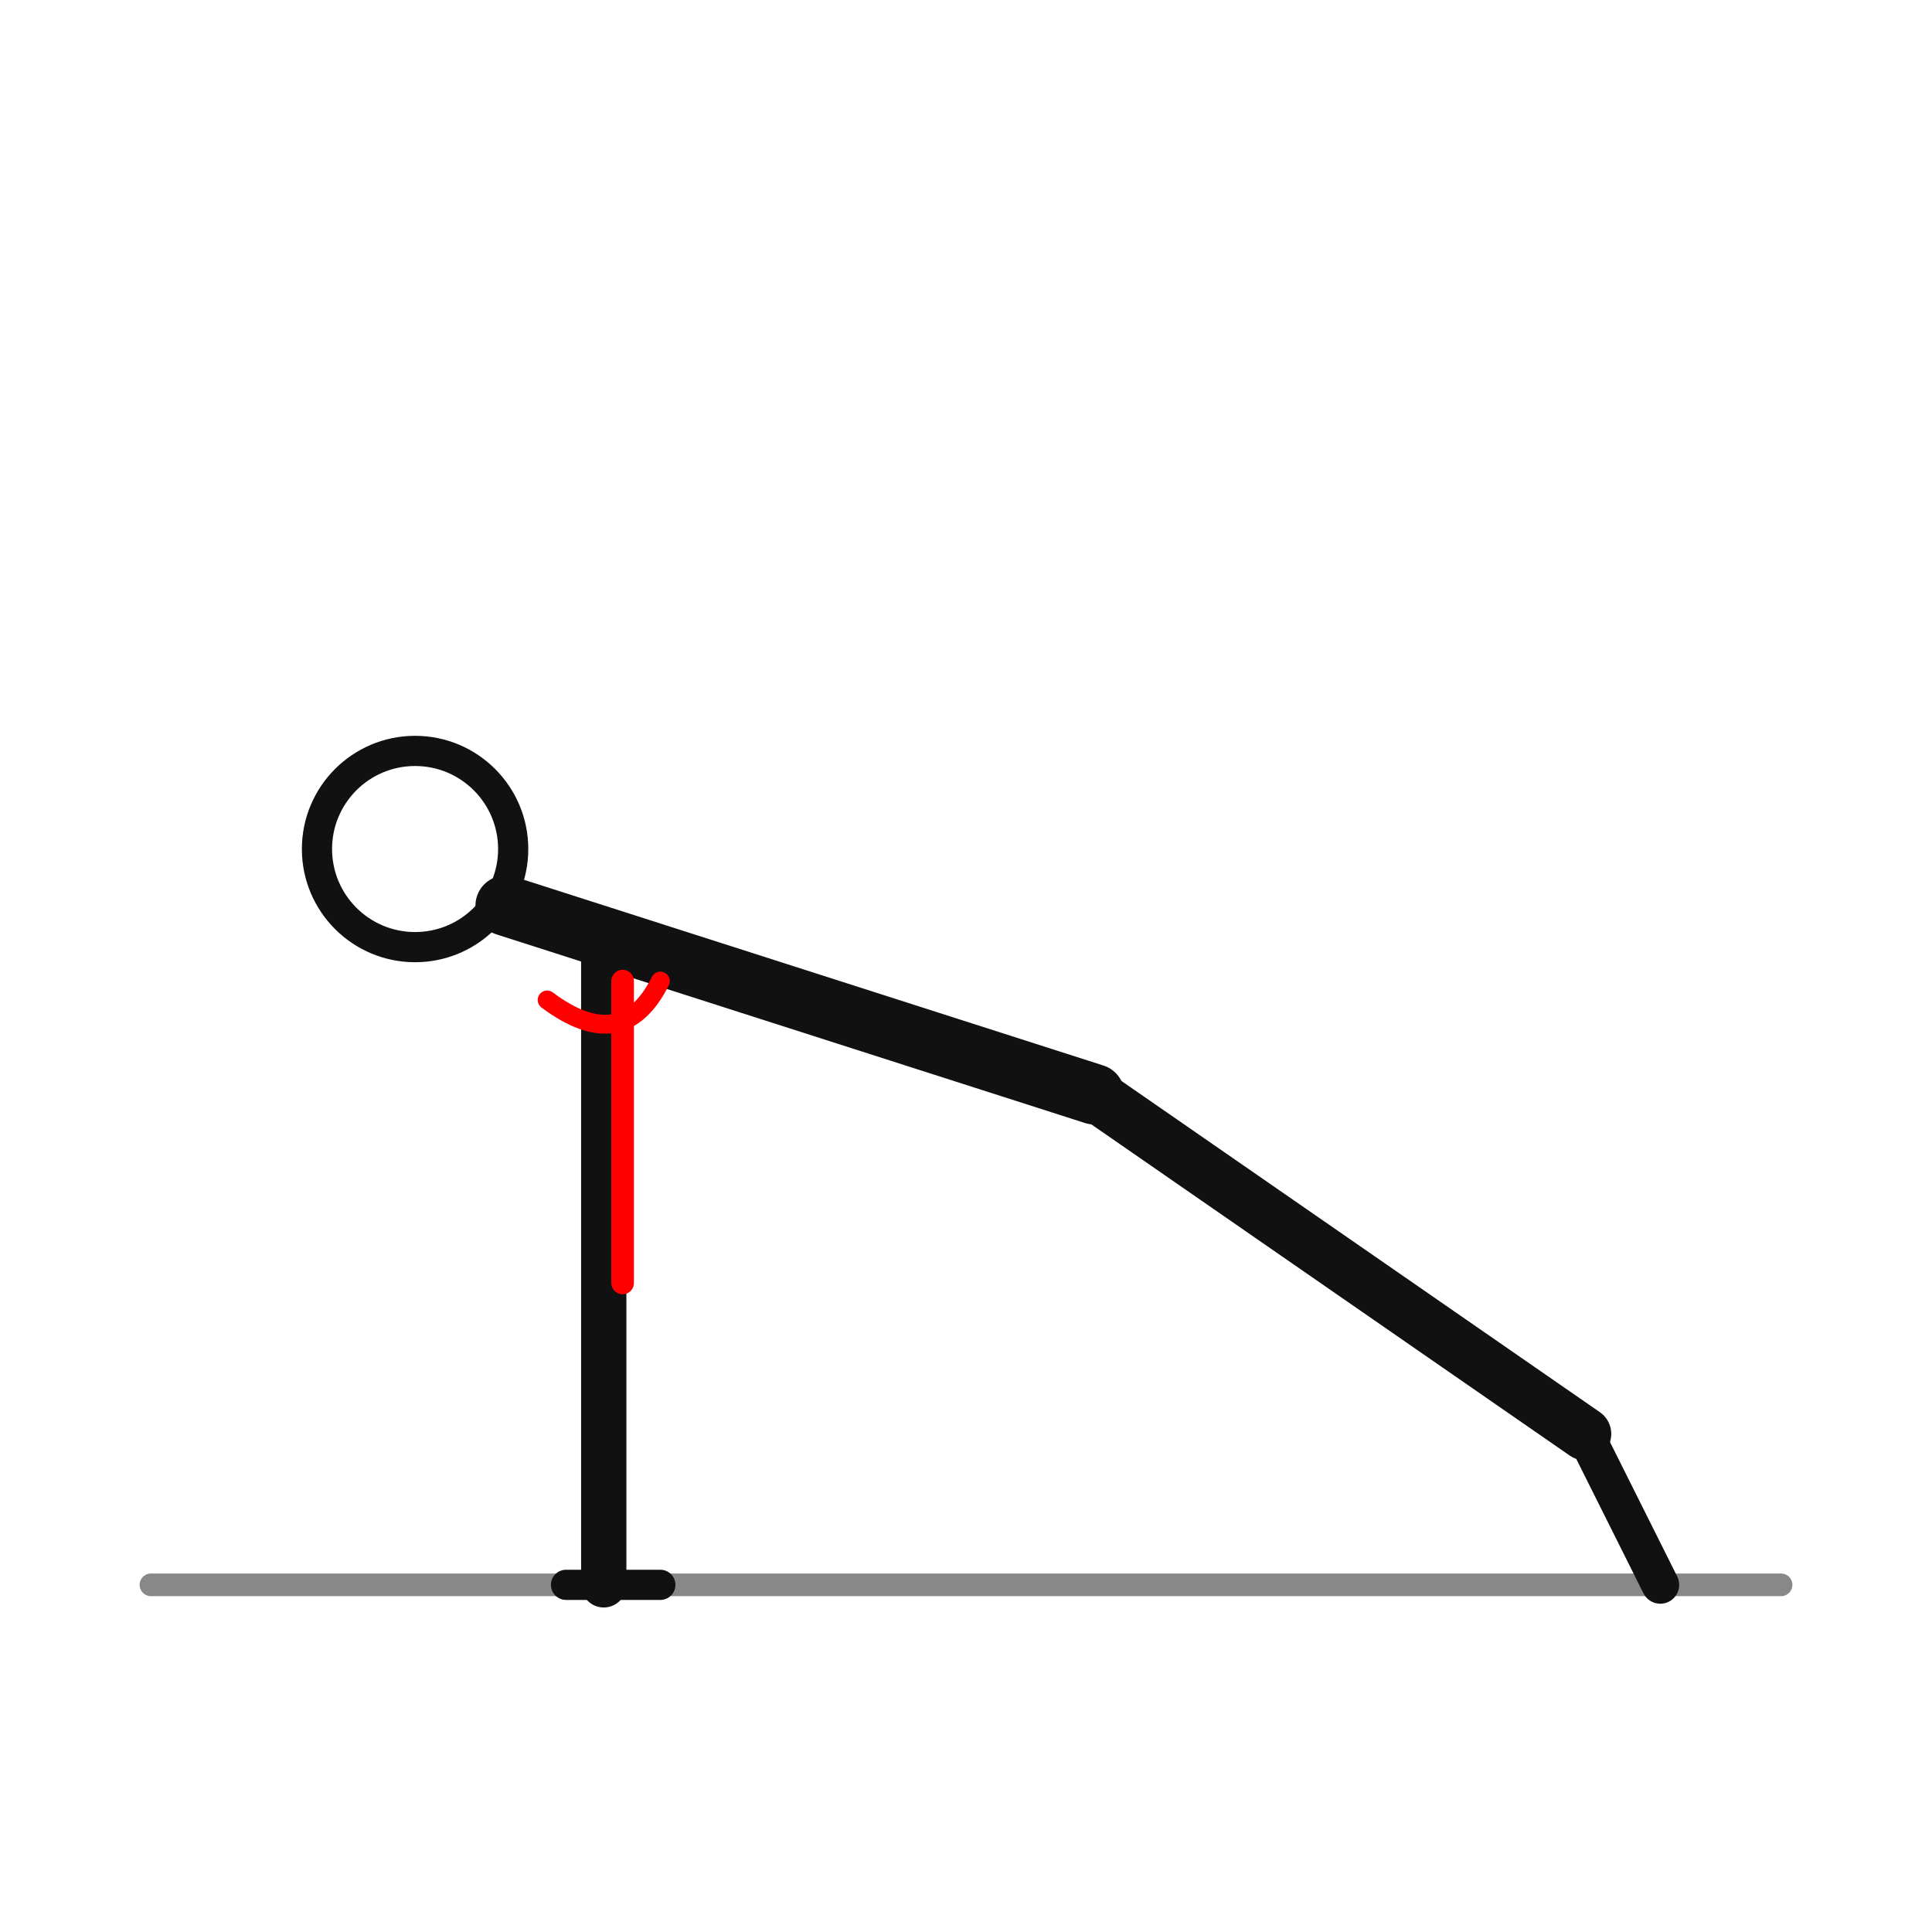
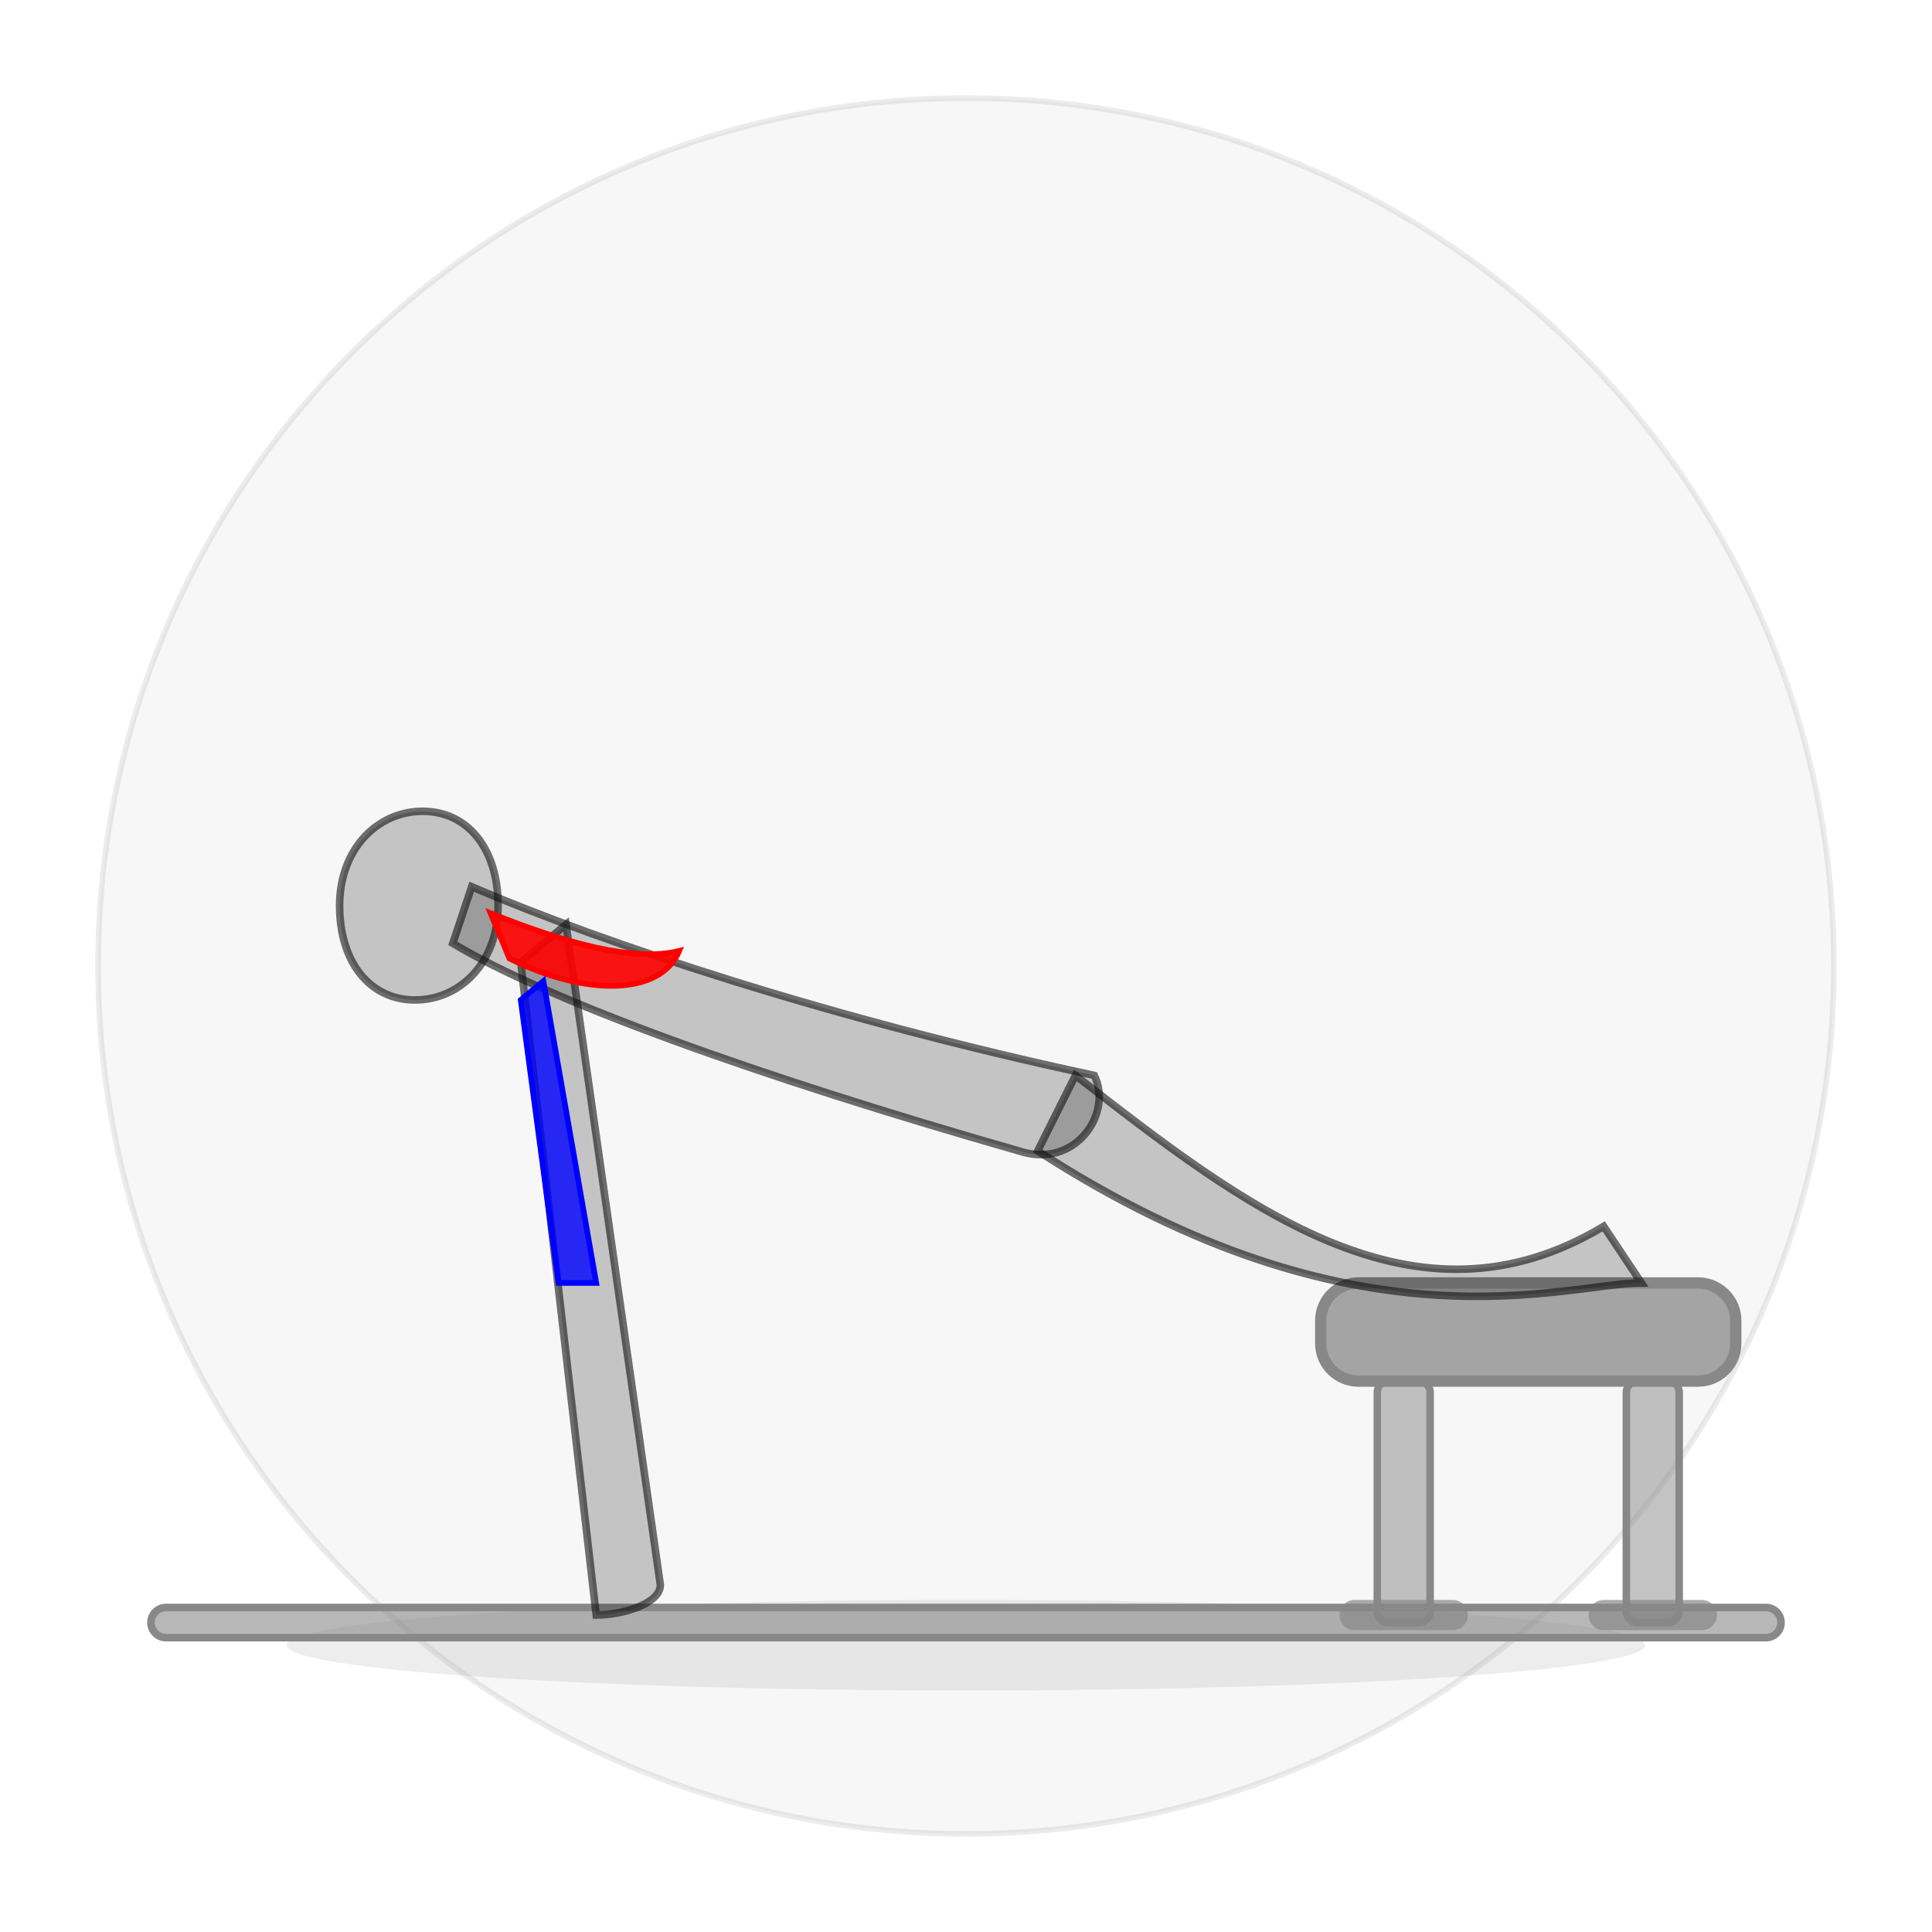
<svg xmlns="http://www.w3.org/2000/svg" viewBox="0 0 512 512">
-   <path stroke="#888888" stroke-width="6" stroke-linecap="round" d="M 40,420 L 472,420" />
-   <circle cx="110" cy="225" r="26" stroke="#111111" stroke-width="8" fill="none" />
-   <path stroke="#111111" stroke-width="16" stroke-linecap="round" d="M 134,240 L 290,290" />
-   <path stroke="#111111" stroke-width="12" stroke-linecap="round" d="M 160,250 L 160,420" />
-   <path stroke="#111111" stroke-width="8" stroke-linecap="round" d="M 150,420 L 175,420" />
-   <path stroke="#111111" stroke-width="14" stroke-linecap="round" d="M 290,290 L 420,380" />
-   <path stroke="#111111" stroke-width="10" stroke-linecap="round" d="M 420,380 L 440,420" />
-   <path stroke="#FF0000" stroke-width="6" stroke-linecap="round" d="M 165,260 L 165,340" />
-   <path stroke="#FF0000" stroke-width="5" stroke-linecap="round" fill="none" d="M 145,265 Q 165,280 175,260" />
+   <defs>
+     <marker id="arrow" viewBox="0 0 10 10" refX="5" refY="5" markerWidth="6" markerHeight="6" orient="auto-start-reverse">
+       <path d="M 0 1.5 L 8 5 L 0 8.5 z" fill="#FF0000" />
+     </marker>
+     <marker id="arrow-neutral" viewBox="0 0 10 10" refX="5" refY="5" markerWidth="6" markerHeight="6" orient="auto-start-reverse">
+       <path d="M 0 1.5 L 8 5 L 0 8.5 z" fill="#888888" />
+     </marker>
+   </defs>
+   <circle cx="256" cy="256" r="230" fill="#111111" fill-opacity="0.035" stroke="#111111" stroke-width="1.5" stroke-opacity="0.08" />
+   <ellipse cx="256" cy="436" rx="180" ry="12" fill="#888888" fill-opacity="0.15" />
+   <rect x="40" y="426" width="432" height="8" rx="4" fill="#888888" fill-opacity="0.6" stroke="#888888" stroke-width="2" />
+   <rect x="350" y="340" width="110" height="26" rx="10" fill="#888888" fill-opacity="0.75" stroke="#888888" stroke-width="3" />
+   <rect x="365" y="366" width="14" height="64" rx="3" fill="#888888" fill-opacity="0.5" stroke="#888888" stroke-width="2" />
+   <rect x="431" y="366" width="14" height="64" rx="3" fill="#888888" fill-opacity="0.5" stroke="#888888" stroke-width="2" />
+   <rect x="355" y="424" width="34" height="8" rx="4" fill="#888888" fill-opacity="0.7" />
+   <rect x="421" y="424" width="34" height="8" rx="4" fill="#888888" fill-opacity="0.7" />
+   <path d="M 90,240 C 90,225 100,215 112,215 C 124,215 132,225 132,240 C 132,255 122,265 110,265 C 98,265 90,255 90,240 Z" fill="#111111" fill-opacity="0.22" stroke="#111111" stroke-width="2" stroke-opacity="0.6" />
+   <path d="M 125,235 C 160,250 220,270 290,285 C 295,295 285,310 270,305 C 200,285 145,265 120,250 Z" fill="#111111" fill-opacity="0.22" stroke="#111111" stroke-width="2" stroke-opacity="0.6" />
+   <path d="M 150,245 L 175,420 C 175,425 165,428 158,428 L 138,255 Z" fill="#111111" fill-opacity="0.22" stroke="#111111" stroke-width="2" stroke-opacity="0.6" />
+   <path d="M 285,285 C 330,320 375,355 425,325 L 435,340 C 415,340 360,360 275,305 Z" fill="#111111" fill-opacity="0.22" stroke="#111111" stroke-width="2" stroke-opacity="0.6" />
+   <path d="M 130,242 C 150,250 168,255 180,252 C 175,264 155,264 135,254 Z" fill="#FF0000" fill-opacity="0.9" stroke="#FF0000" stroke-width="1.5" />
+   <path d="M 144,260 L 158,340 L 148,340 L 138,265 Z" fill="#0000FF" fill-opacity="0.8" stroke="#0000FF" stroke-width="1.5" />
</svg>
